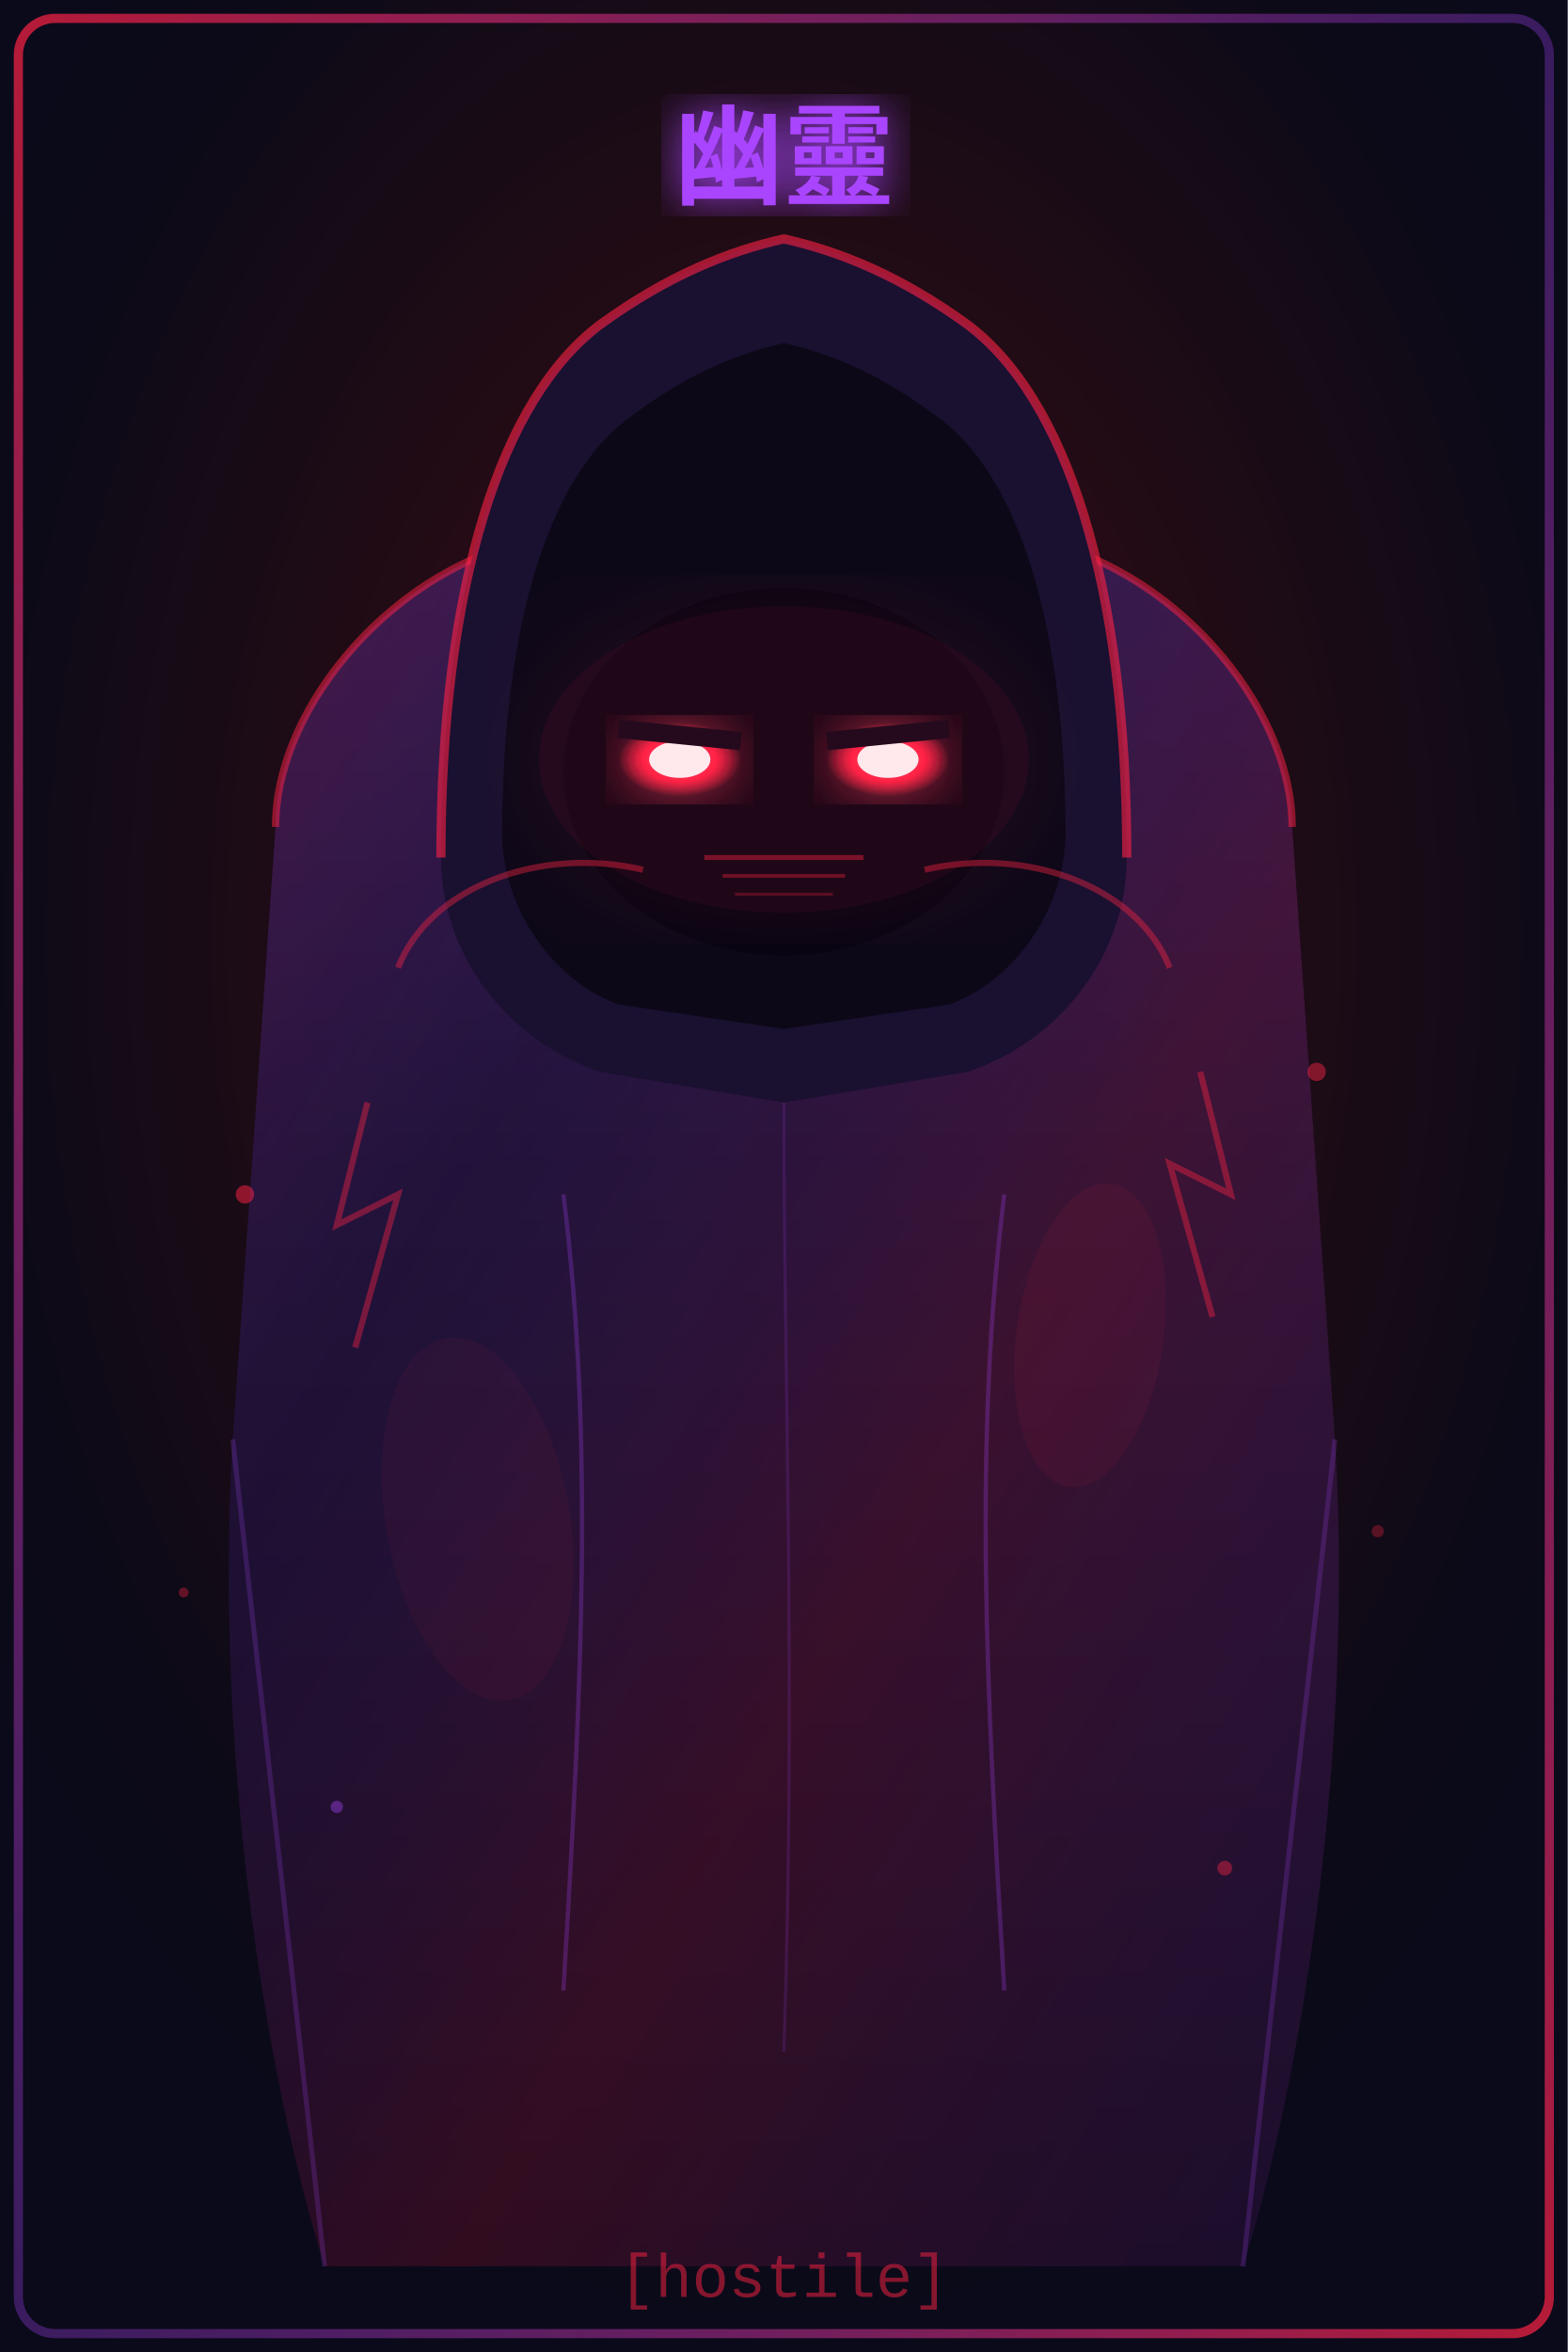
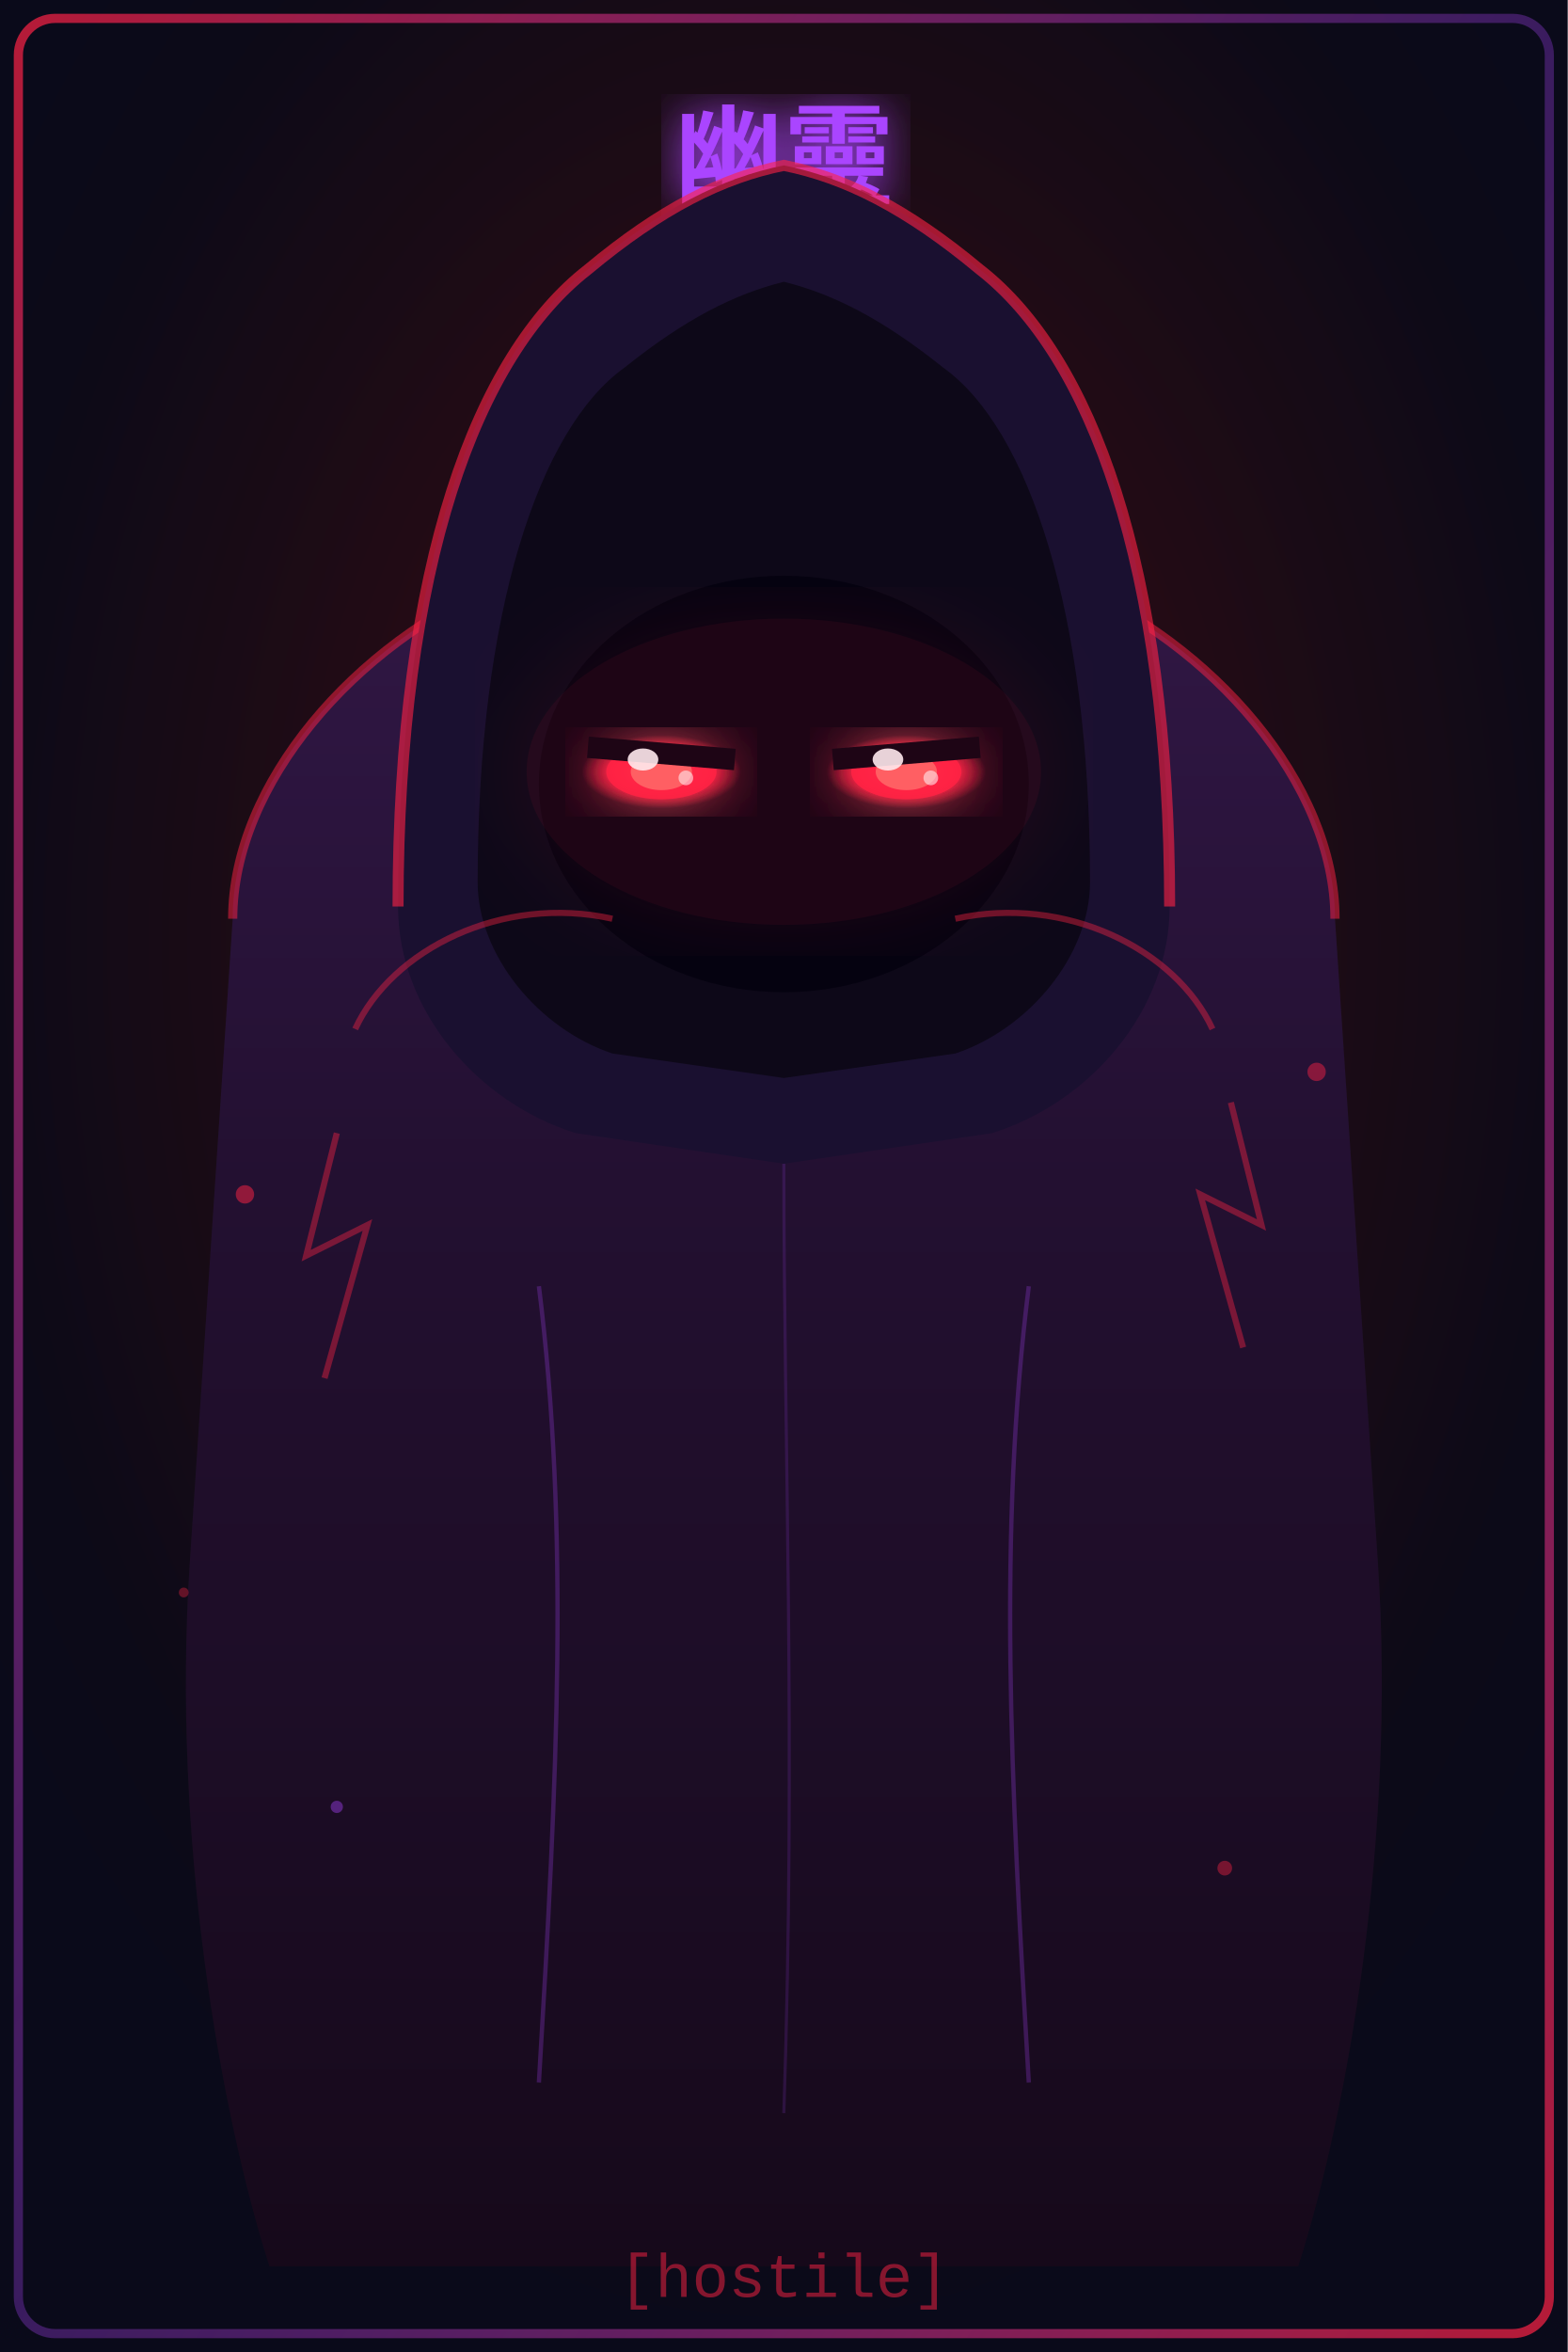
<svg xmlns="http://www.w3.org/2000/svg" width="256" height="384" viewBox="0 0 256 384">
  <defs>
    <radialGradient id="gh-bg" cx="50%" cy="40%" r="60%">
      <stop offset="0%" stop-color="#1a0a0a" />
      <stop offset="100%" stop-color="#0a0a1a" />
    </radialGradient>
-     <linearGradient id="gh-cloak" x1="0" y1="0" x2="0" y2="1">
-       <stop offset="0%" stop-color="#2a1848" />
-       <stop offset="40%" stop-color="#1a1030" />
-       <stop offset="100%" stop-color="#0d0818" />
-     </linearGradient>
-     <linearGradient id="gh-cloak-sheen" x1="0" y1="0" x2="1" y2="1">
-       <stop offset="0%" stop-color="#ff2244" stop-opacity="0.18" />
-       <stop offset="30%" stop-color="#aa44ff" stop-opacity="0.05" />
-       <stop offset="60%" stop-color="#ff2244" stop-opacity="0.15" />
-       <stop offset="100%" stop-color="#aa44ff" stop-opacity="0.08" />
-     </linearGradient>
    <radialGradient id="gh-eye-glow" cx="50%" cy="50%" r="50%">
      <stop offset="0%" stop-color="#ffffff" />
-       <stop offset="25%" stop-color="#ff4466" />
+       <stop offset="25%" stop-color="#ff6666" />
      <stop offset="60%" stop-color="#ff2244" />
      <stop offset="100%" stop-color="#ff2244" stop-opacity="0" />
    </radialGradient>
    <radialGradient id="gh-red-aura" cx="50%" cy="40%" r="50%">
      <stop offset="0%" stop-color="#ff2244" stop-opacity="0.15" />
      <stop offset="100%" stop-color="#ff2244" stop-opacity="0" />
    </radialGradient>
    <filter id="gh-glow-red">
      <feGaussianBlur stdDeviation="5" result="blur" />
      <feMerge>
        <feMergeNode in="blur" />
        <feMergeNode in="SourceGraphic" />
      </feMerge>
    </filter>
    <filter id="gh-glow-soft">
      <feGaussianBlur stdDeviation="8" result="blur" />
      <feMerge>
        <feMergeNode in="blur" />
        <feMergeNode in="SourceGraphic" />
      </feMerge>
    </filter>
    <filter id="gh-glow-purple">
      <feGaussianBlur stdDeviation="4" result="blur" />
      <feMerge>
        <feMergeNode in="blur" />
        <feMergeNode in="SourceGraphic" />
      </feMerge>
    </filter>
    <linearGradient id="gh-border" x1="0" y1="0" x2="1" y2="1">
      <stop offset="0%" stop-color="#ff2244" stop-opacity="0.7" />
      <stop offset="50%" stop-color="#aa44ff" stop-opacity="0.3" />
      <stop offset="100%" stop-color="#ff2244" stop-opacity="0.7" />
    </linearGradient>
+     <linearGradient id="gh-cloak" x1="0" y1="0" x2="0" y2="1">
+       <stop offset="0%" stop-color="#2a1848" />
+       <stop offset="40%" stop-color="#1a1030" />
+       <stop offset="100%" stop-color="#0d0818" />
+     </linearGradient>
  </defs>
  <rect width="256" height="384" fill="url(#gh-bg)" />
  <rect width="256" height="384" fill="url(#gh-red-aura)" />
  <rect x="3" y="3" width="250" height="378" rx="6" fill="none" stroke="url(#gh-border)" stroke-width="1.5" />
  <text x="128" y="32" font-family="'Courier New', monospace" font-size="18" font-weight="bold" fill="#aa44ff" text-anchor="middle" filter="url(#gh-glow-purple)">幽靈</text>
-   <path d="M45,135 C45,115 65,92 88,88 L100,83 C112,78 120,76 128,74 C136,76 144,78 156,83 L168,88 C191,92 211,115 211,135 L218,235 C221,285 213,338 203,370 L53,370 C43,338 35,285 38,235 Z" fill="url(#gh-cloak)" />
-   <path d="M45,135 C45,115 65,92 88,88 L100,83 C112,78 120,76 128,74 C136,76 144,78 156,83 L168,88 C191,92 211,115 211,135 L218,235 C221,285 213,338 203,370 L53,370 C43,338 35,285 38,235 Z" fill="url(#gh-cloak-sheen)" />
-   <path d="M45,135 C45,115 65,92 88,88 L100,83" fill="none" stroke="#ff2244" stroke-width="1.2" opacity="0.5" />
-   <path d="M38,235 L53,370" fill="none" stroke="#aa44ff" stroke-width="0.8" opacity="0.2" />
-   <path d="M211,135 C211,115 191,92 168,88 L156,83" fill="none" stroke="#ff2244" stroke-width="1.2" opacity="0.5" />
-   <path d="M218,235 L203,370" fill="none" stroke="#aa44ff" stroke-width="0.8" opacity="0.2" />
-   <path d="M72,140 C72,95 82,65 98,53 C109,45 119,41 128,39 C137,41 147,45 158,53 C174,65 184,95 184,140 C184,156 173,170 158,175 L128,180 L98,175 C83,170 72,156 72,140 Z" fill="#1a1030" />
-   <path d="M72,140 C72,95 82,65 98,53 C109,45 119,41 128,39 C137,41 147,45 158,53 C174,65 184,95 184,140" fill="none" stroke="#ff2244" stroke-width="1.5" opacity="0.6" />
-   <path d="M82,136 C82,104 89,78 103,68 C111,62 119,58 128,56 C137,58 145,62 153,68 C167,78 174,104 174,136 C174,148 166,160 155,164 L128,168 L101,164 C90,160 82,148 82,136 Z" fill="#0d0818" />
-   <ellipse cx="128" cy="126" rx="36" ry="30" fill="#080412" />
-   <ellipse cx="111" cy="124" rx="10" ry="6" fill="url(#gh-eye-glow)" filter="url(#gh-glow-red)" />
-   <ellipse cx="111" cy="124" rx="5" ry="3" fill="#ffffff" />
-   <path d="M101,119 L121,121" fill="none" stroke="#0d0818" stroke-width="3" />
-   <ellipse cx="145" cy="124" rx="10" ry="6" fill="url(#gh-eye-glow)" filter="url(#gh-glow-red)" />
-   <ellipse cx="145" cy="124" rx="5" ry="3" fill="#ffffff" />
-   <path d="M135,121 L155,119" fill="none" stroke="#0d0818" stroke-width="3" />
-   <ellipse cx="128" cy="124" rx="40" ry="25" fill="#ff2244" opacity="0.1" filter="url(#gh-glow-soft)" />
-   <path d="M65,158 C70,145 88,138 105,142" fill="none" stroke="#ff2244" stroke-width="1" opacity="0.4" />
-   <path d="M191,158 C186,145 168,138 151,142" fill="none" stroke="#ff2244" stroke-width="1" opacity="0.4" />
-   <path d="M92,195 C97,235 95,275 92,325" fill="none" stroke="#aa44ff" stroke-width="0.7" opacity="0.25" />
-   <path d="M128,180 C128,225 130,275 128,335" fill="none" stroke="#aa44ff" stroke-width="0.5" opacity="0.15" />
-   <path d="M164,195 C159,235 161,275 164,325" fill="none" stroke="#aa44ff" stroke-width="0.7" opacity="0.25" />
-   <path d="M60,180 L55,200 L65,195 L58,220" fill="none" stroke="#ff2244" stroke-width="1" opacity="0.4" />
-   <path d="M196,175 L201,195 L191,190 L198,215" fill="none" stroke="#ff2244" stroke-width="1" opacity="0.4" />
-   <ellipse cx="78" cy="248" rx="15" ry="30" fill="#ff2244" opacity="0.05" transform="rotate(-10,78,248)" />
-   <ellipse cx="178" cy="218" rx="12" ry="25" fill="#ff2244" opacity="0.06" transform="rotate(8,178,218)" />
-   <line x1="115" y1="140" x2="141" y2="140" stroke="#ff2244" stroke-width="0.8" opacity="0.4" />
-   <line x1="118" y1="143" x2="138" y2="143" stroke="#ff2244" stroke-width="0.6" opacity="0.35" />
-   <line x1="120" y1="146" x2="136" y2="146" stroke="#ff2244" stroke-width="0.5" opacity="0.25" />
+   <path d="M38,150 C38,128 58,105 82,95 L98,88 C110,82 120,78 128,76 C136,78 146,82 158,88 L174,95 C198,105 218,128 218,150 L225,255 C228,300 220,345 212,370 L44,370 C36,345 28,300 31,255 Z" fill="url(#gh-cloak)" />
+   <path d="M38,150 C38,128 58,105 82,95 L98,88 C110,82 120,78 128,76 C136,78 146,82 158,88 L174,95 C198,105 218,128 218,150 L225,255 C228,300 220,345 212,370 L44,370 C36,345 28,300 31,255 Z" fill="#ff2244" opacity="0.04" />
+   <path d="M38,150 C38,128 58,105 82,95 L98,88" fill="none" stroke="#ff2244" stroke-width="1.5" opacity="0.5" />
+   <path d="M218,150 C218,128 198,105 174,95 L158,88" fill="none" stroke="#ff2244" stroke-width="1.5" opacity="0.5" />
+   <path d="M65,148 C65,92 78,58 96,44 C108,34 118,29 128,27 C138,29 148,34 160,44 C178,58 191,92 191,148 C191,165 178,180 162,185 L128,190 L94,185 C78,180 65,165 65,148 Z" fill="#1a1030" />
+   <path d="M65,148 C65,92 78,58 96,44 C108,34 118,29 128,27 C138,29 148,34 160,44 C178,58 191,92 191,148" fill="none" stroke="#ff2244" stroke-width="1.8" opacity="0.6" />
+   <path d="M78,144 C78,100 88,70 102,60 C112,52 120,48 128,46 C136,48 144,52 154,60 C168,70 178,100 178,144 C178,156 168,168 156,172 L128,176 L100,172 C88,168 78,156 78,144 Z" fill="#0d0818" />
+   <ellipse cx="128" cy="128" rx="40" ry="34" fill="#050210" />
+   <ellipse cx="108" cy="126" rx="13" ry="6" fill="url(#gh-eye-glow)" filter="url(#gh-glow-red)" />
+   <ellipse cx="108" cy="126" rx="9" ry="4.5" fill="#ff2244" opacity="0.9" />
+   <ellipse cx="108" cy="126" rx="5" ry="3" fill="#ff6666" />
+   <path d="M96,122 L120,124" fill="none" stroke="#050210" stroke-width="3.5" />
+   <ellipse cx="105" cy="124" rx="2.5" ry="1.8" fill="#ffffff" opacity="0.9" />
+   <circle cx="112" cy="127" r="1.2" fill="#ffffff" opacity="0.6" />
+   <ellipse cx="148" cy="126" rx="13" ry="6" fill="url(#gh-eye-glow)" filter="url(#gh-glow-red)" />
+   <ellipse cx="148" cy="126" rx="9" ry="4.5" fill="#ff2244" opacity="0.9" />
+   <ellipse cx="148" cy="126" rx="5" ry="3" fill="#ff6666" />
+   <path d="M136,124 L160,122" fill="none" stroke="#050210" stroke-width="3.5" />
+   <ellipse cx="145" cy="124" rx="2.5" ry="1.8" fill="#ffffff" opacity="0.9" />
+   <circle cx="152" cy="127" r="1.2" fill="#ffffff" opacity="0.6" />
+   <ellipse cx="128" cy="126" rx="42" ry="25" fill="#ff2244" opacity="0.1" filter="url(#gh-glow-soft)" />
+   <path d="M55,185 L50,205 L60,200 L53,225" fill="none" stroke="#ff2244" stroke-width="1" opacity="0.4" />
+   <path d="M201,180 L206,200 L196,195 L203,220" fill="none" stroke="#ff2244" stroke-width="1" opacity="0.4" />
+   <path d="M58,168 C64,155 82,146 100,150" fill="none" stroke="#ff2244" stroke-width="1" opacity="0.4" />
+   <path d="M198,168 C192,155 174,146 156,150" fill="none" stroke="#ff2244" stroke-width="1" opacity="0.4" />
+   <path d="M88,210 C93,250 91,290 88,340" fill="none" stroke="#aa44ff" stroke-width="0.7" opacity="0.25" />
+   <path d="M128,190 C128,235 130,285 128,345" fill="none" stroke="#aa44ff" stroke-width="0.5" opacity="0.15" />
+   <path d="M168,210 C163,250 165,290 168,340" fill="none" stroke="#aa44ff" stroke-width="0.7" opacity="0.25" />
  <circle cx="40" cy="195" r="1.5" fill="#ff2244" opacity="0.5" />
  <circle cx="215" cy="175" r="1.5" fill="#ff2244" opacity="0.45" />
  <circle cx="55" cy="295" r="1" fill="#aa44ff" opacity="0.4" />
  <circle cx="200" cy="305" r="1.2" fill="#ff2244" opacity="0.4" />
  <circle cx="30" cy="260" r="0.8" fill="#ff2244" opacity="0.35" />
-   <circle cx="225" cy="250" r="1" fill="#ff2244" opacity="0.3" />
  <text x="128" y="375" font-family="'Courier New', monospace" font-size="10" fill="#ff2244" text-anchor="middle" opacity="0.5">[hostile]</text>
</svg>
